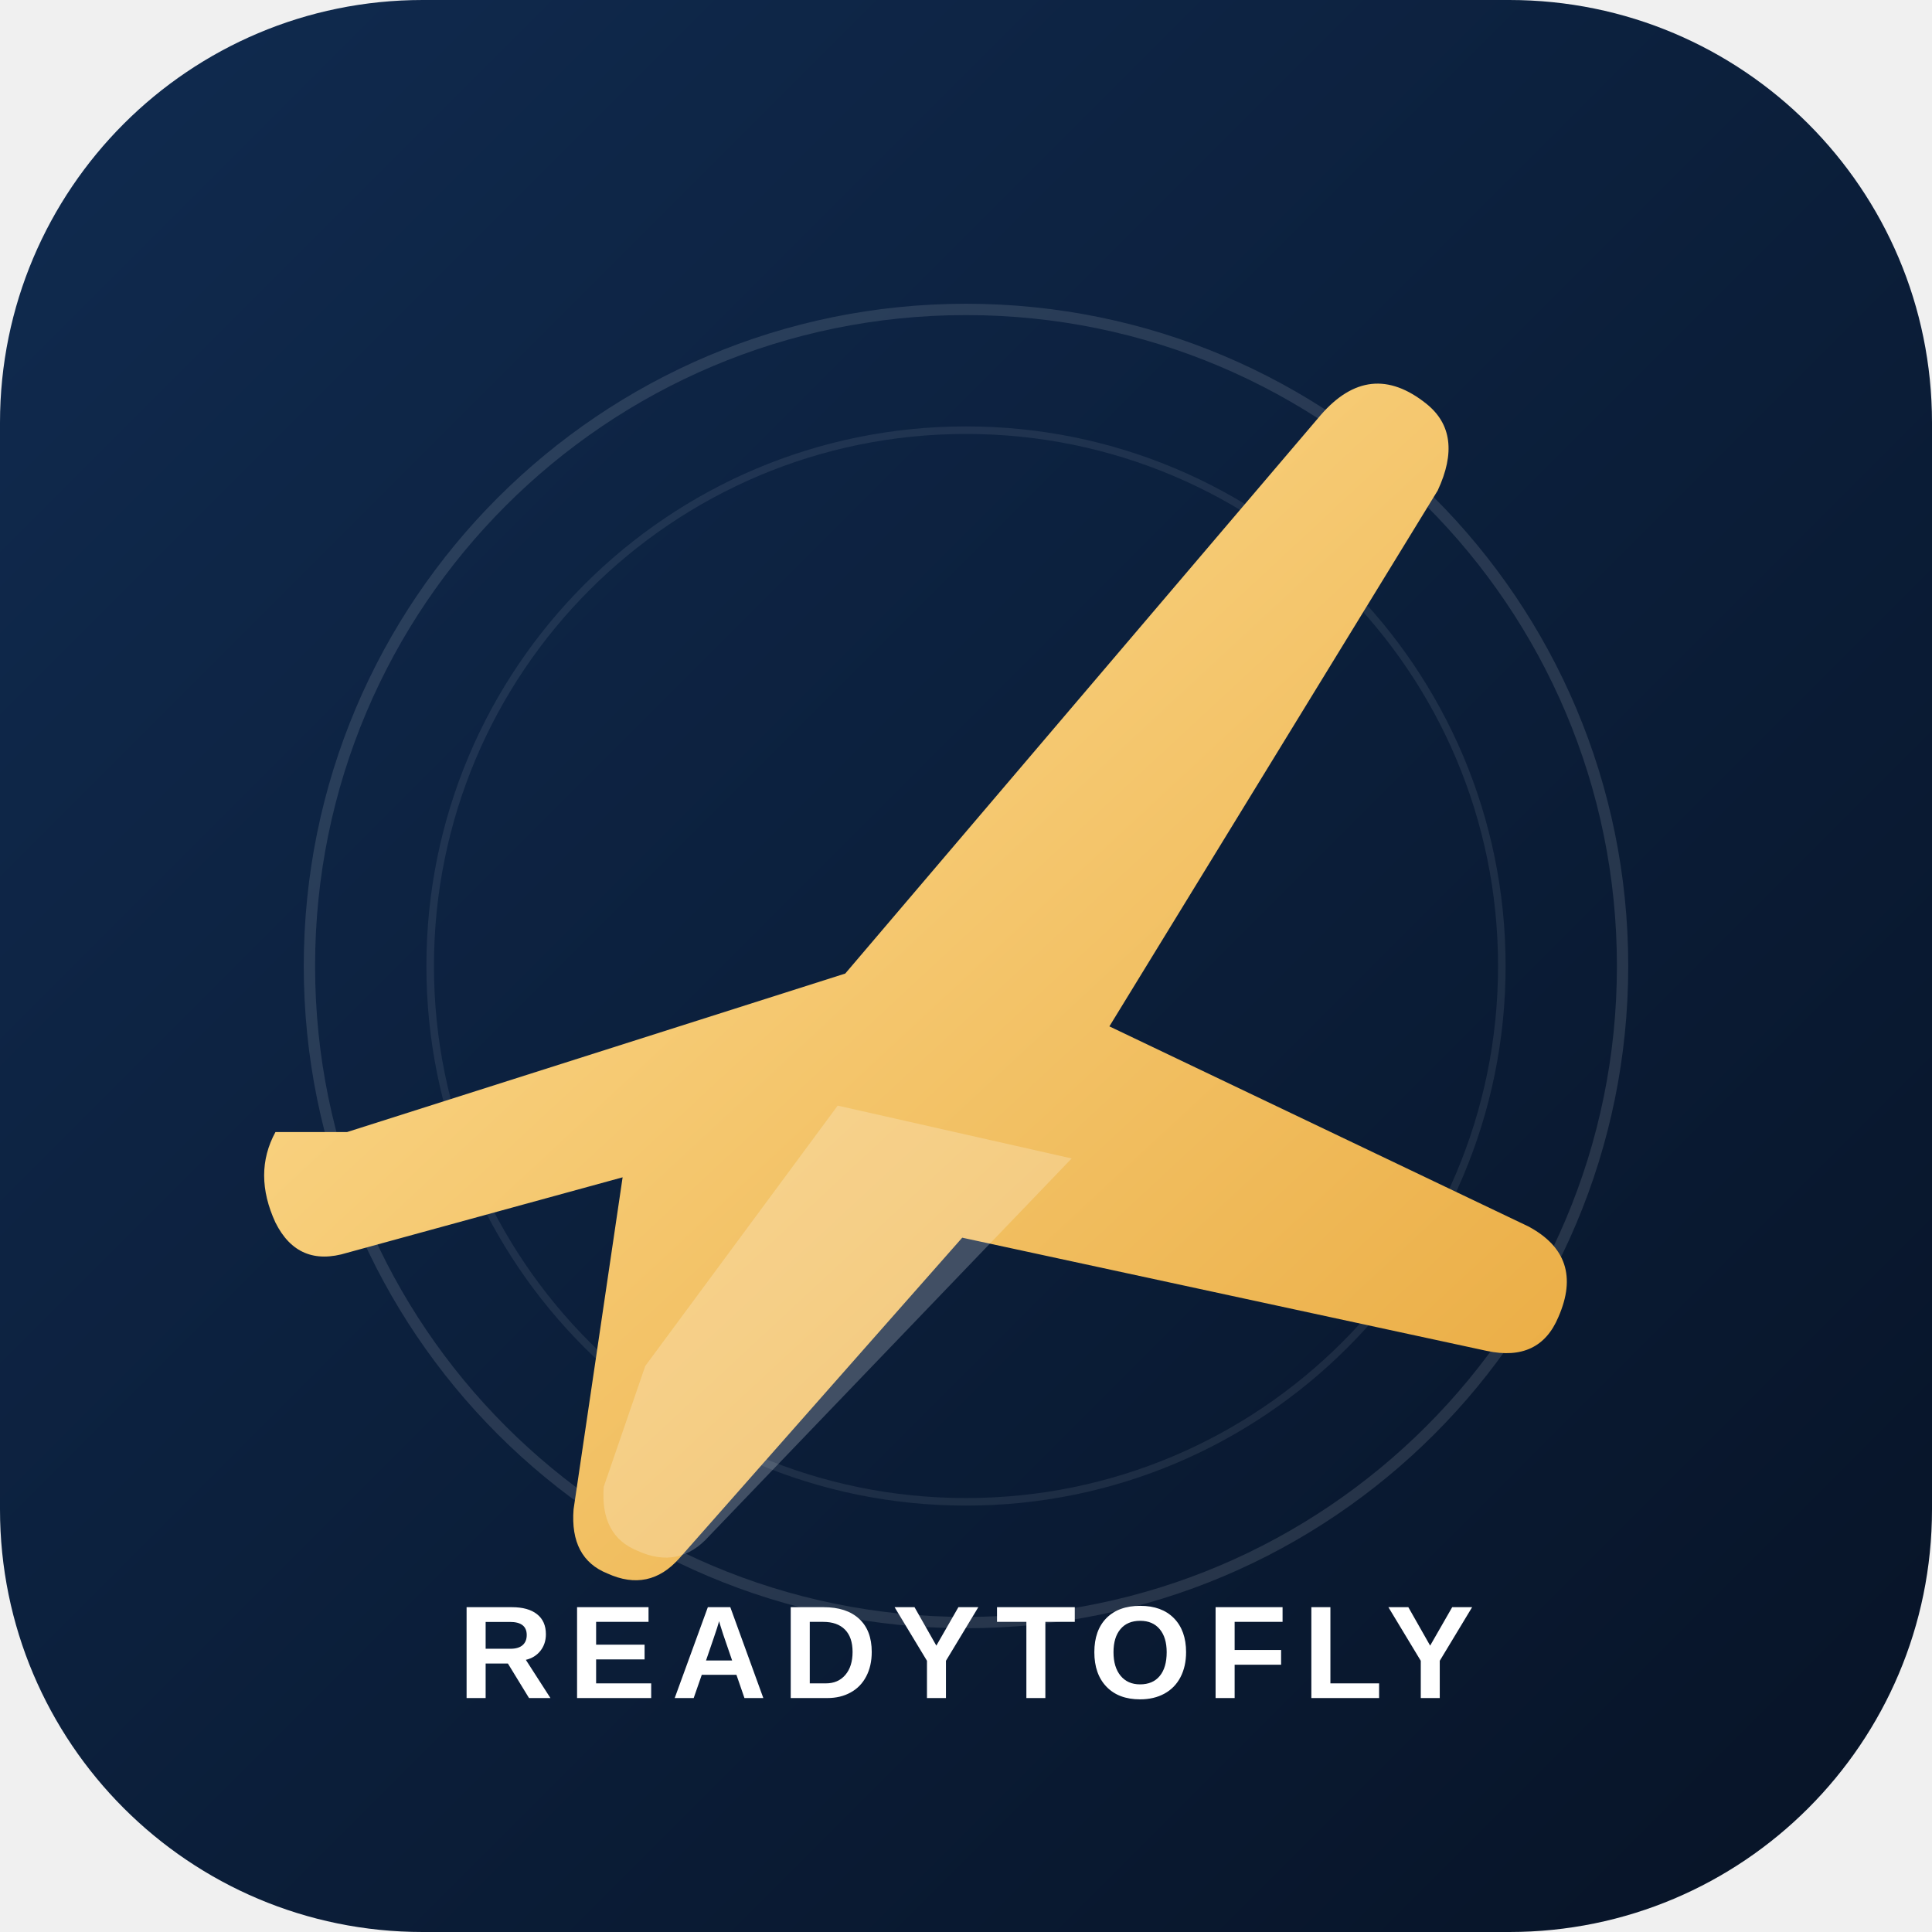
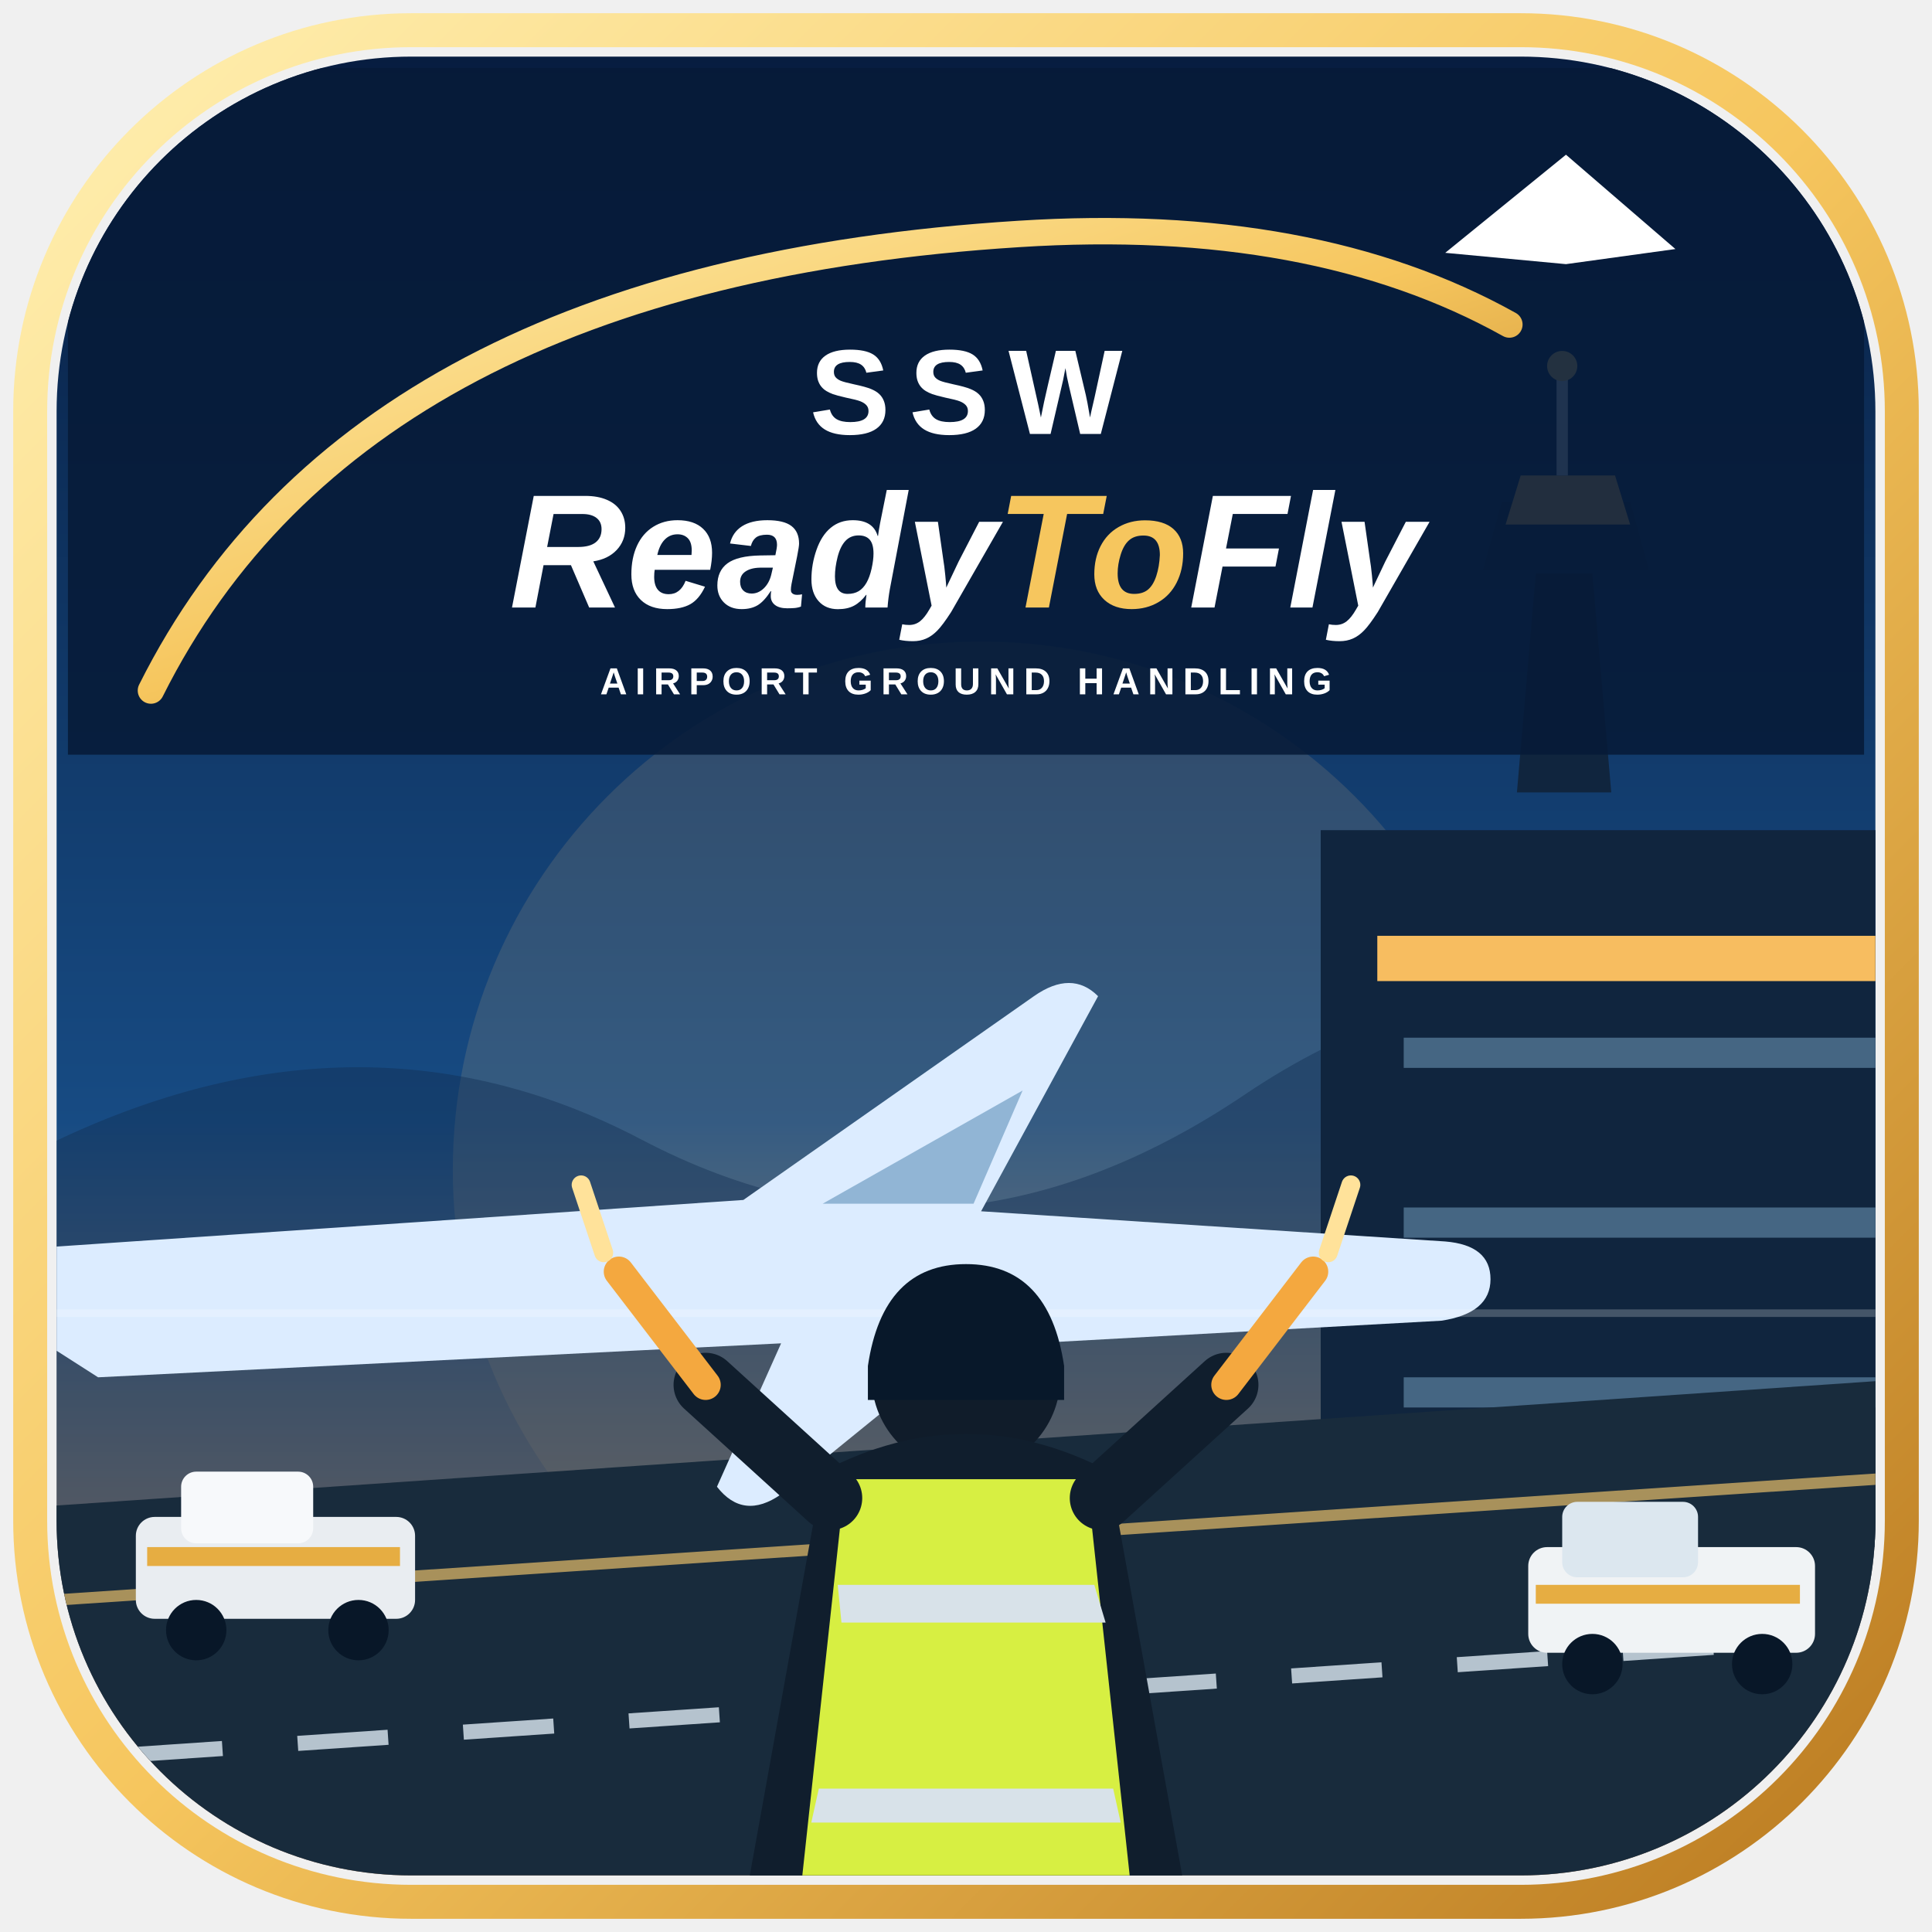
<svg xmlns="http://www.w3.org/2000/svg" viewBox="0 0 512 512">
  <defs>
-     <linearGradient id="bg" x1="0" y1="0" x2="1" y2="1">
-       <stop stop-color="#102b50" />
-       <stop offset="1" stop-color="#071326" />
+     <linearGradient id="sky" x1="0" y1="0" x2="0" y2="1">
+       <stop stop-color="#061a3c" />
+       <stop offset=".58" stop-color="#174b83" />
+       <stop offset="1" stop-color="#f2a85d" />
    </linearGradient>
    <linearGradient id="gold" x1="0" y1="0" x2="1" y2="1">
-       <stop stop-color="#ffe29a" />
-       <stop offset="1" stop-color="#e9a93e" />
+       <stop stop-color="#fff0b2" />
+       <stop offset=".5" stop-color="#f6c65e" />
+       <stop offset="1" stop-color="#b9791f" />
    </linearGradient>
+     <linearGradient id="glass" x1="0" y1="0" x2="0" y2="1">
+       <stop stop-color="#183b61" />
+       <stop offset="1" stop-color="#07182d" />
+     </linearGradient>
+     <clipPath id="clip">
+       <rect x="15" y="15" width="482" height="482" rx="94" />
+     </clipPath>
+     <filter id="shadow" x="-30%" y="-30%" width="160%" height="160%">
+       <feGaussianBlur stdDeviation="5" />
+     </filter>
  </defs>
-   <rect width="512" height="512" rx="112" fill="url(#bg)" />
-   <circle cx="256" cy="256" r="174" fill="none" stroke="#ffffff" stroke-opacity=".12" stroke-width="3" />
-   <circle cx="256" cy="256" r="142" fill="none" stroke="#ffffff" stroke-opacity=".08" stroke-width="2" />
-   <path d="M92 300 224 258 350 110q13-15 28-3 10 8 3 23L294 272l111 53q15 8 8 24-5 12-19 9l-139-30-75 85q-8 9-19 4-10-4-9-17l13-88-73 20q-13 4-19-8-6-13 0-24Z" fill="url(#gold)" />
-   <path d="m171 362 51-69 62 14-96 100q-8 9-19 4-10-4-9-17Z" fill="#fff" opacity=".22" />
-   <text x="256" y="450" text-anchor="middle" font-family="Arial,sans-serif" font-size="35" font-weight="700" letter-spacing="4" fill="#fff">READYTOFLY</text>
+   <g clip-path="url(#clip)">
+     <rect width="512" height="512" fill="url(#sky)" />
+     <circle cx="260" cy="310" r="140" fill="#ffc77b" opacity=".13" />
+     <path d="M0 310 Q90 260 170 302 T330 290 T512 280 V512 H0Z" fill="#102d50" opacity=".42" />
+     <path d="M350 220h162v190H350z" fill="#10253e" />
+     <path d="M365 248h147v12H365z" fill="#f7bd60" />
+     <path d="M372 275h140v8H372zM372 320h140v8H372zM372 365h140v8H372z" fill="#86b5d8" opacity=".45" />
+     <path d="M402 210h25l-5-58h-15z" fill="#10253e" />
+     <path d="M393 151h44l-5-18h-34z" fill="#142d4a" />
+     <path d="M399 139h33l-4-13h-25z" fill="#f6c66c" />
+     <path d="M414 126V99" stroke="#dcecff" stroke-width="3" />
+     <circle cx="414" cy="97" r="4" fill="#ffdf83" />
+     <path d="M0 400 512 365v147H0z" fill="#182b3c" />
+     <path d="M0 425 512 391" stroke="#f6c76b" stroke-width="3" opacity=".65" />
+     <path d="M35 465 477 435" stroke="#dce8f2" stroke-width="4" stroke-dasharray="24 20" opacity=".8" />
+     <path d="M-24 333 197 318l77-54q10-7 17 0l-31 57 123 8q12 1 12 10t-13 11l-127 7-48 39q-10 7-17-2l17-38-181 9z" fill="#dcecff" />
+     <path d="M218 319 271 289l-13 30z" fill="#91b5d5" />
+     <path d="M0 348h512" stroke="#fff" stroke-opacity=".22" stroke-width="2" />
+     <g transform="translate(36 390)">
+       <rect x="0" y="12" width="74" height="27" rx="5" fill="#e9edf1" />
+       <rect x="12" y="0" width="35" height="19" rx="4" fill="#f7f9fb" />
+       <circle cx="16" cy="42" r="8" fill="#081728" />
+       <circle cx="59" cy="42" r="8" fill="#081728" />
+       <rect x="3" y="20" width="67" height="5" fill="#e6ad42" />
+     </g>
+     <g transform="translate(405 398)">
+       <rect x="0" y="12" width="76" height="28" rx="5" fill="#f0f3f5" />
+       <rect x="9" y="0" width="36" height="20" rx="4" fill="#dce7ef" />
+       <circle cx="17" cy="43" r="8" fill="#081728" />
+       <circle cx="62" cy="43" r="8" fill="#081728" />
+       <rect x="2" y="22" width="70" height="5" fill="#e6ad42" />
+     </g>
+     <g>
+       <circle cx="256" cy="365" r="25" fill="#101c2a" />
+       <path d="M230 362q4-27 26-27t26 27v9h-52z" fill="#08182a" />
+       <path d="M218 390q38-20 76 0l22 122H196z" fill="#101e2d" />
+       <path d="M224 392h64l13 120h-90z" fill="#d7ef42" />
+       <path d="M222 420h68l3 10h-70zM217 474h78l2 9h-82z" fill="#d8e2e9" />
+       <path d="M220 397 187 367" stroke="#101e2d" stroke-width="17" stroke-linecap="round" />
+       <path d="M292 397 325 367" stroke="#101e2d" stroke-width="17" stroke-linecap="round" />
+       <path d="M187 367 164 337M325 367l23-30" stroke="#f4a83f" stroke-width="8" stroke-linecap="round" />
+       <path d="M160 332l-6-18M352 332l6-18" stroke="#ffe29a" stroke-width="5" stroke-linecap="round" />
+     </g>
+     <path d="M18 18h476v182H18z" fill="#061a37" opacity=".88" />
+     <path d="M40 183Q95 73 270 62q78-5 130 24" fill="none" stroke="url(#gold)" stroke-width="7" stroke-linecap="round" />
+     <path d="m383 67 32-26 29 25-29 4z" fill="#fff" />
+     <path d="M80 190h352" stroke="url(#gold)" stroke-width="3" opacity=".9" />
+     <text x="256" y="115" text-anchor="middle" font-family="Arial,sans-serif" font-size="32" font-weight="800" letter-spacing="5" fill="#fff">SSW</text>
+     <text x="256" y="161" text-anchor="middle" font-family="Arial,sans-serif" font-size="43" font-weight="900" font-style="italic" fill="#fff">Ready<tspan fill="#f6c65e">To</tspan>Fly</text>
+     <text x="256" y="184" text-anchor="middle" font-family="Arial,sans-serif" font-size="10" font-weight="700" letter-spacing="2.1" fill="#fff">AIRPORT GROUND HANDLING</text>
+   </g>
+   <rect x="8" y="8" width="496" height="496" rx="101" fill="none" stroke="url(#gold)" stroke-width="9" />
</svg>
